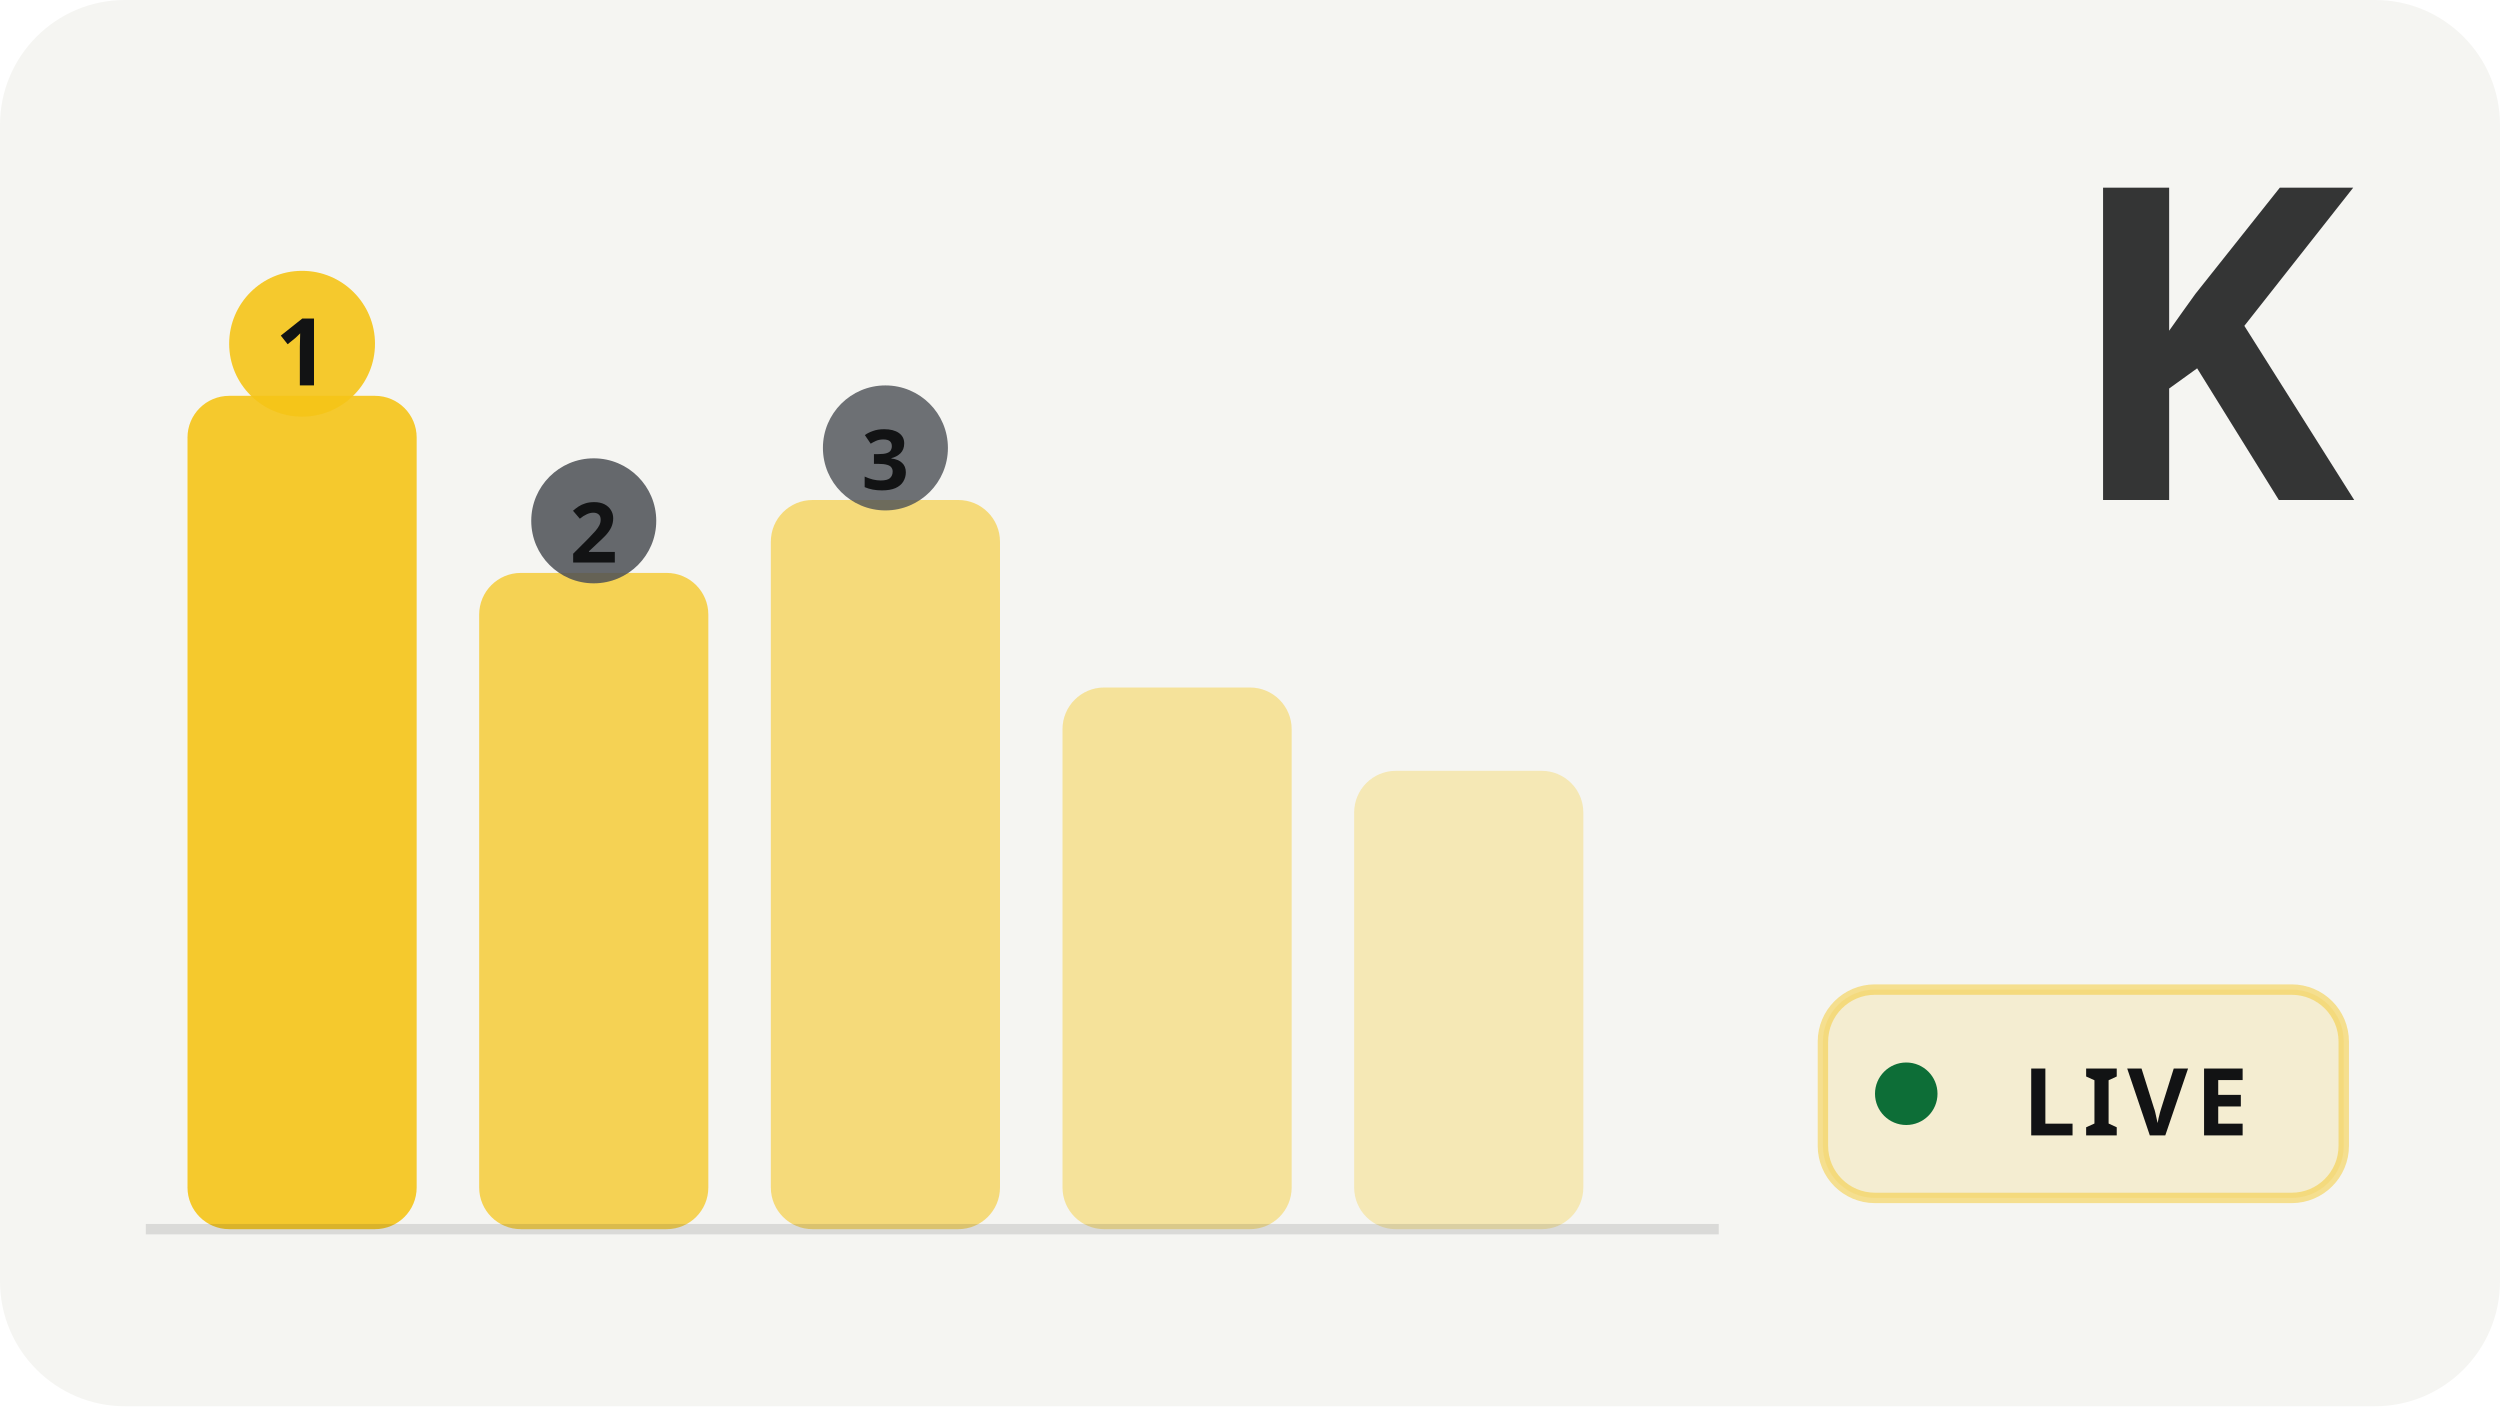
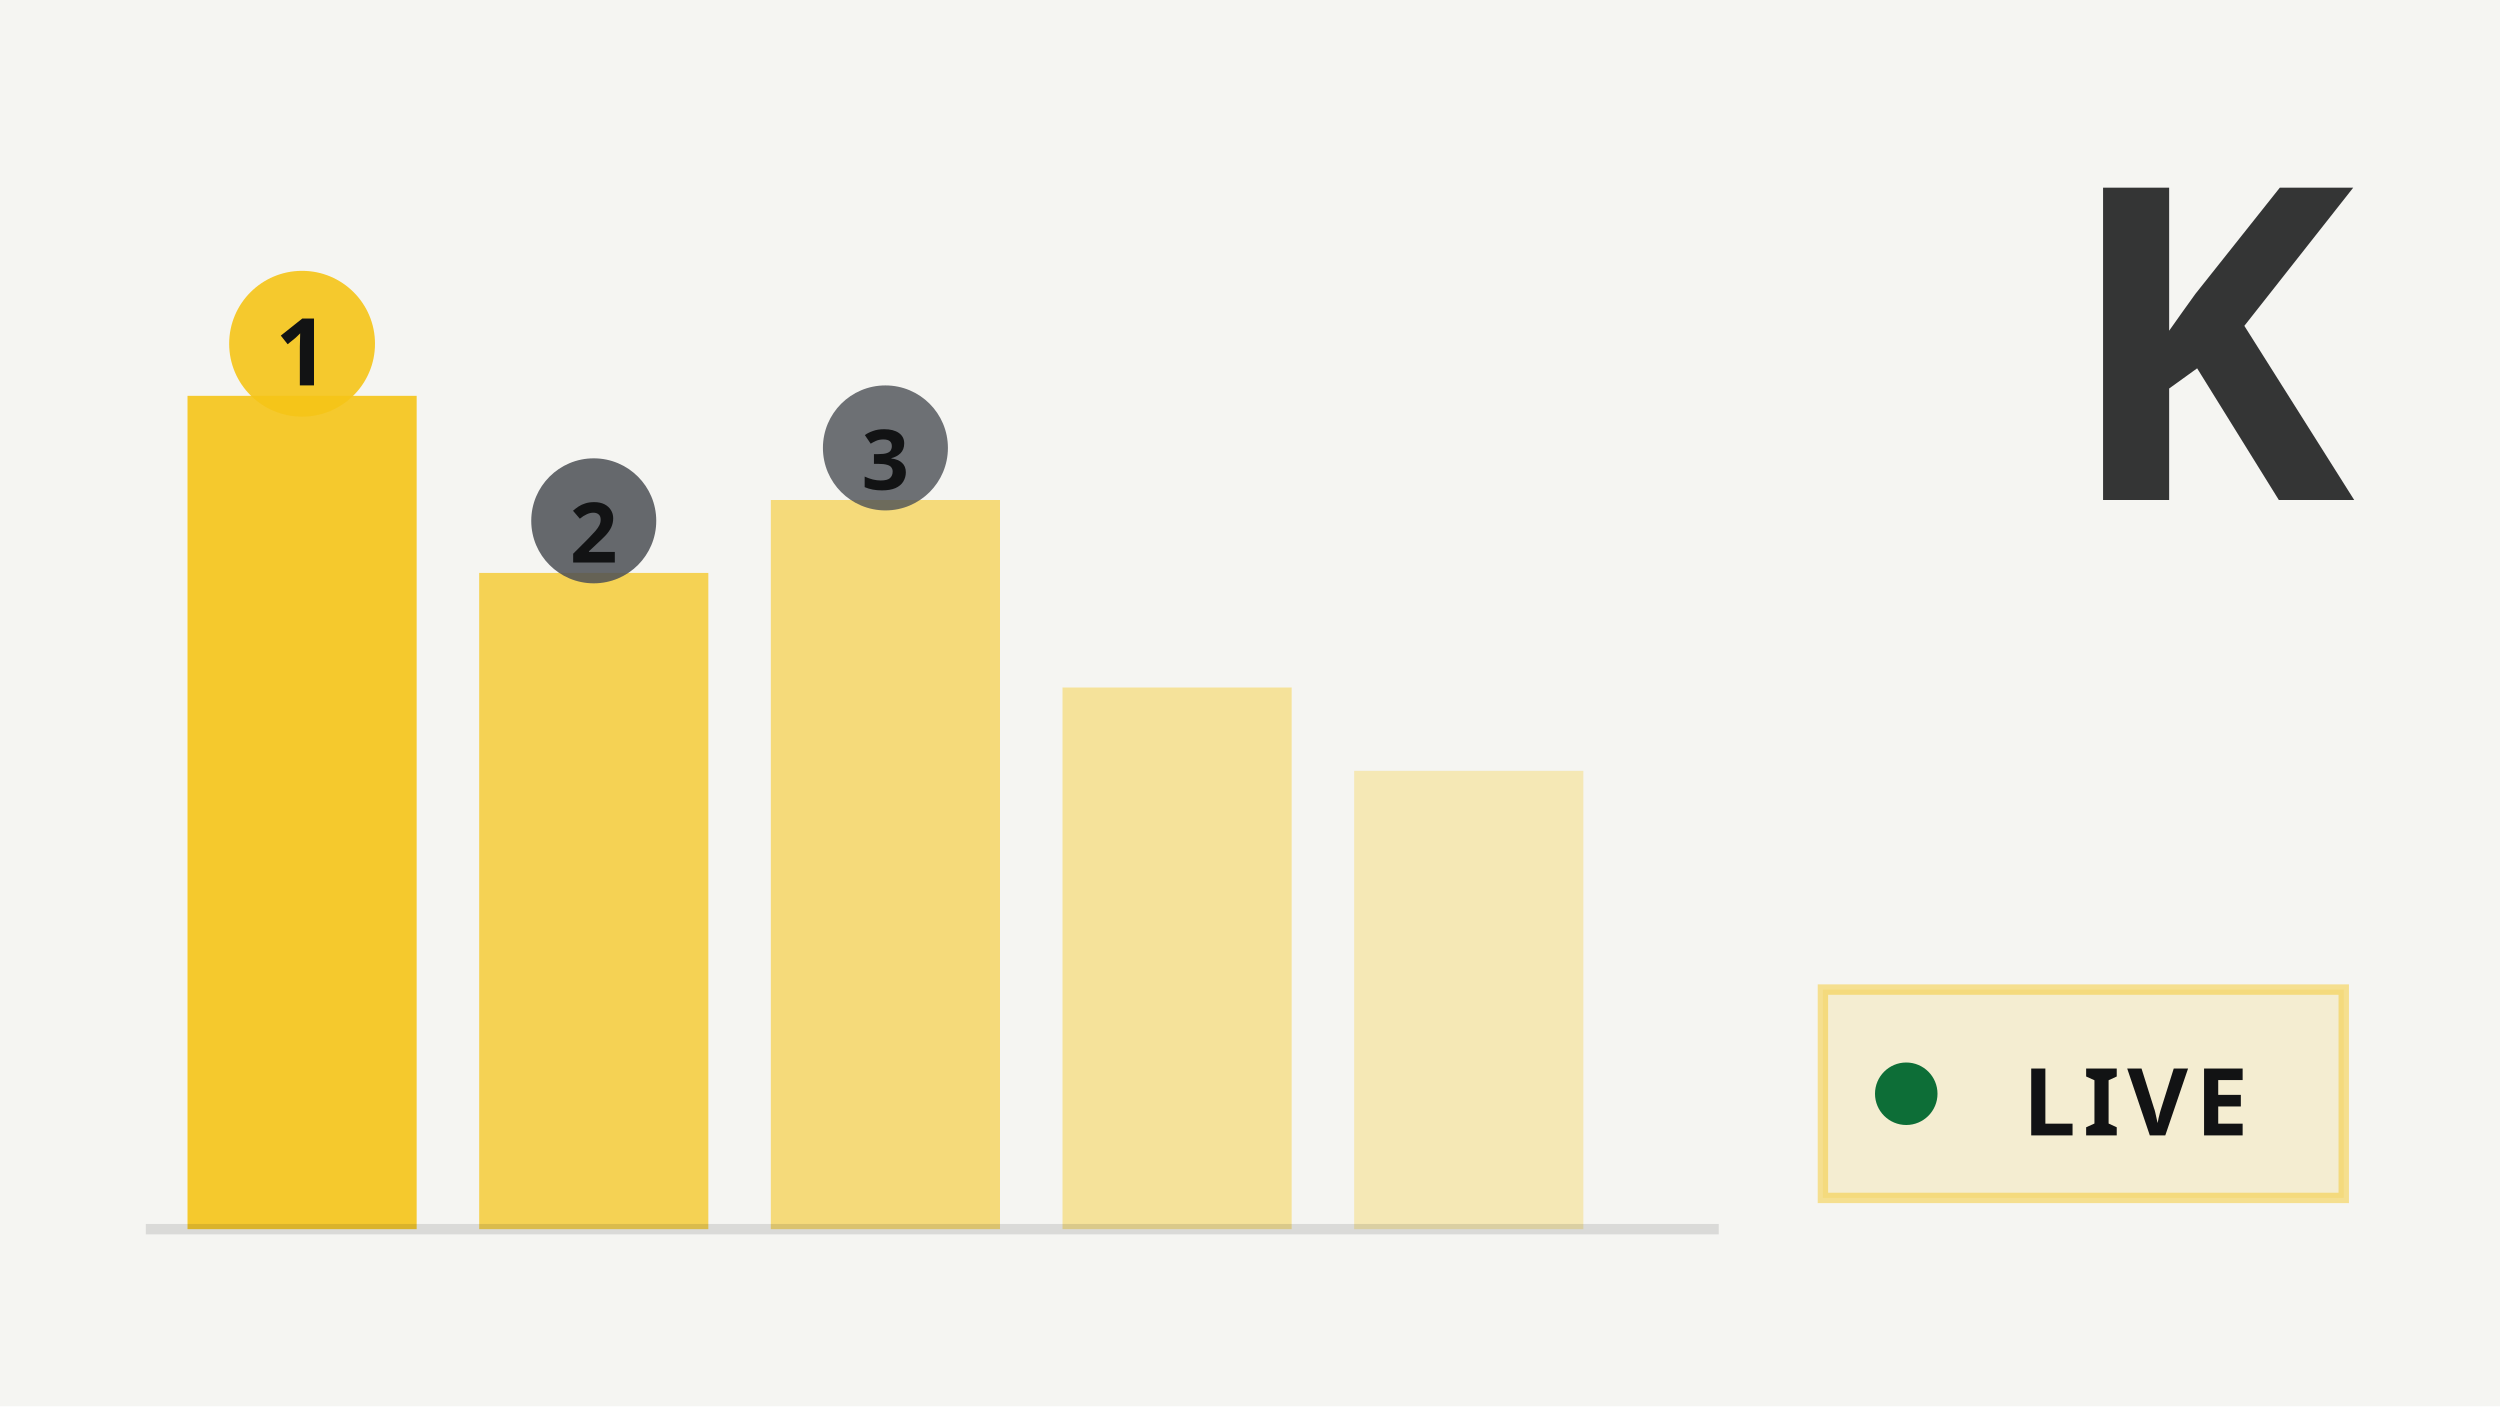
<svg xmlns="http://www.w3.org/2000/svg" viewBox="0 0 240 135">
-   <rect width="240" height="135" rx="12" fill="#f5f5f2" />
-   <rect x="18" y="38" width="22" height="80" rx="4" fill="#f5c518" fill-opacity="0.90" />
-   <rect x="46" y="55" width="22" height="63" rx="4" fill="#f5c518" fill-opacity="0.72" />
-   <rect x="74" y="48" width="22" height="70" rx="4" fill="#f5c518" fill-opacity="0.55" />
-   <rect x="102" y="66" width="22" height="52" rx="4" fill="#f5c518" fill-opacity="0.40" />
-   <rect x="130" y="74" width="22" height="44" rx="4" fill="#f5c518" fill-opacity="0.28" />
+   <rect width="240" height="135" fill="#f5f5f2" />
+   <rect x="18" y="38" width="22" height="80" fill="#f5c518" fill-opacity="0.90" />
+   <rect x="46" y="55" width="22" height="63" fill="#f5c518" fill-opacity="0.72" />
+   <rect x="74" y="48" width="22" height="70" fill="#f5c518" fill-opacity="0.55" />
+   <rect x="102" y="66" width="22" height="52" fill="#f5c518" fill-opacity="0.40" />
+   <rect x="130" y="74" width="22" height="44" fill="#f5c518" fill-opacity="0.28" />
  <line x1="14" y1="118" x2="165" y2="118" stroke="rgba(18,19,20,0.12)" stroke-width="1" />
  <circle cx="29" cy="33" r="7" fill="#f5c518" fill-opacity="0.9" />
  <text x="29" y="37" text-anchor="middle" font-family="ui-sans-serif,sans-serif" font-size="9" font-weight="800" fill="#121314">1</text>
  <circle cx="57" cy="50" r="6" fill="rgba(75,79,85,0.85)" />
  <text x="57" y="54" text-anchor="middle" font-family="ui-sans-serif,sans-serif" font-size="8" font-weight="800" fill="#121314">2</text>
  <circle cx="85" cy="43" r="6" fill="rgba(75,79,85,0.80)" />
  <text x="85" y="47" text-anchor="middle" font-family="ui-sans-serif,sans-serif" font-size="8" font-weight="800" fill="#121314">3</text>
  <text x="226" y="48" text-anchor="end" font-family="ui-sans-serif,sans-serif" font-size="42" font-weight="900" fill="#121314" fill-opacity="0.85">K</text>
-   <rect x="175" y="95" width="50" height="20" rx="5" fill="rgba(245,197,24,0.15)" stroke="rgba(245,197,24,0.45)" stroke-width="1" />
+   <rect x="175" y="95" width="50" height="20" fill="rgba(245,197,24,0.15)" stroke="rgba(245,197,24,0.45)" stroke-width="1" />
  <circle cx="183" cy="105" r="3" fill="#0d6e37" />
  <text x="205" y="109" text-anchor="middle" font-family="ui-sans-serif,sans-serif" font-size="9" font-weight="700" fill="#121314" letter-spacing="0.08em">LIVE</text>
</svg>
